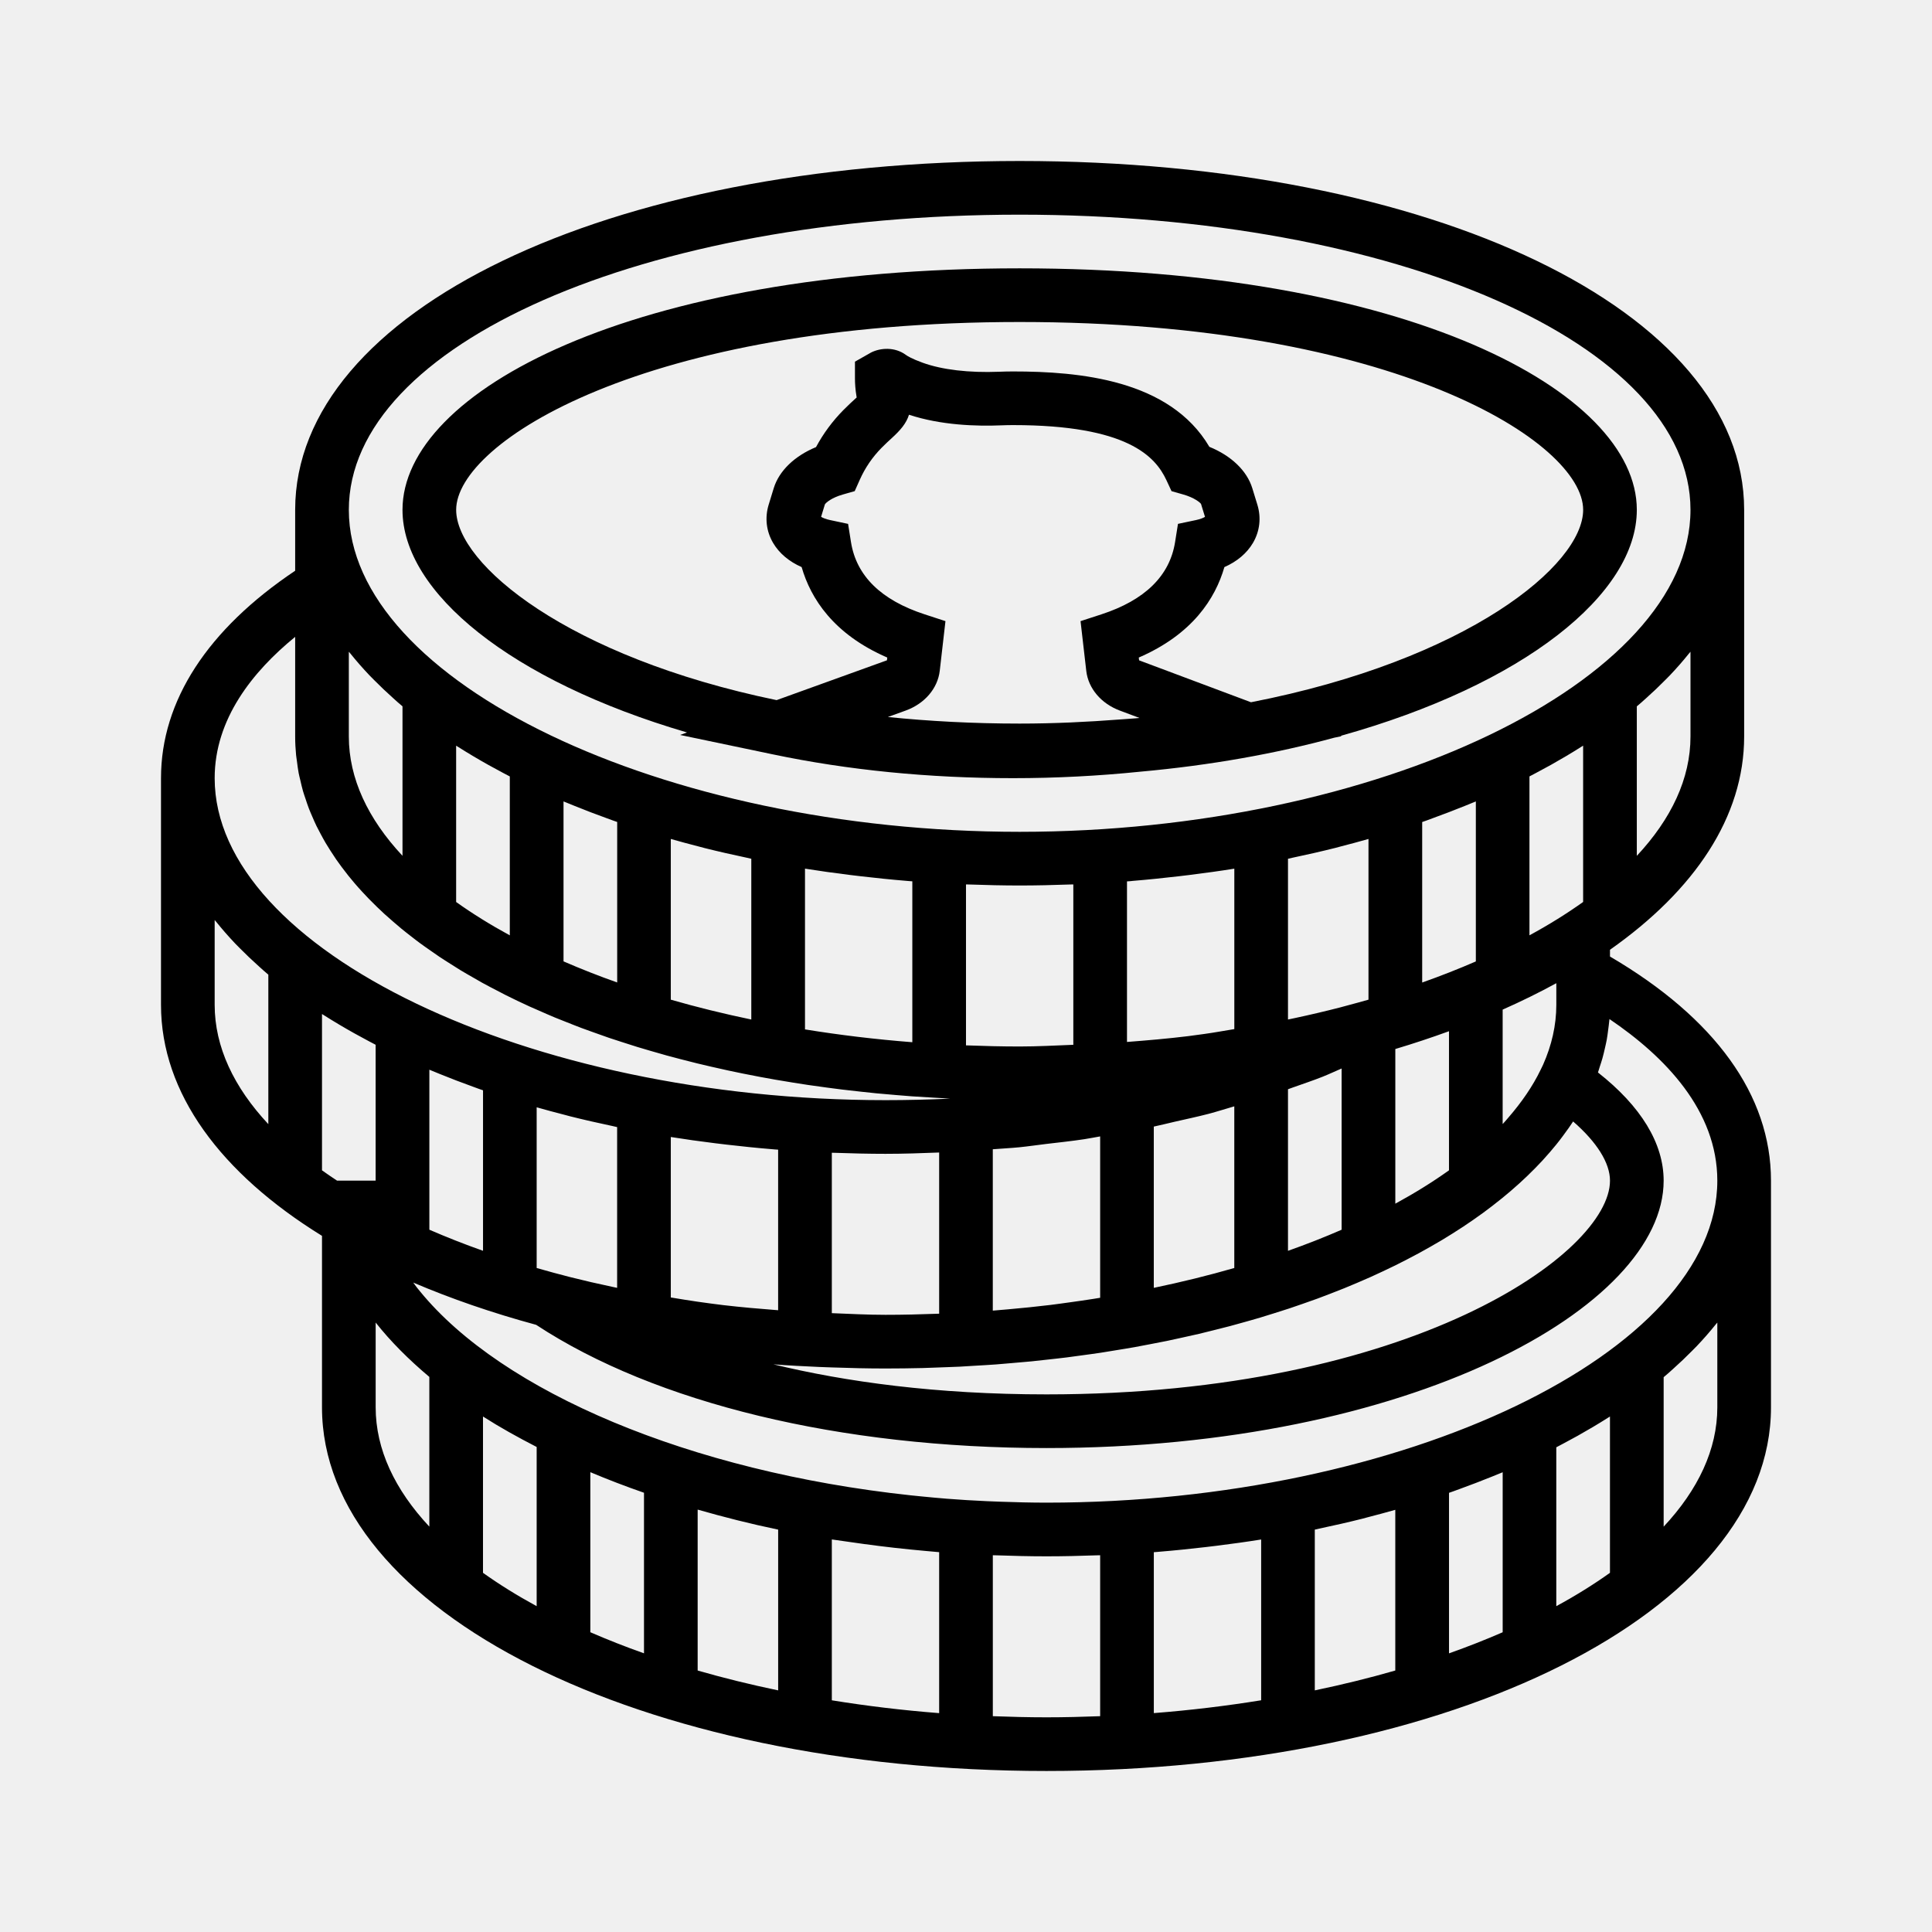
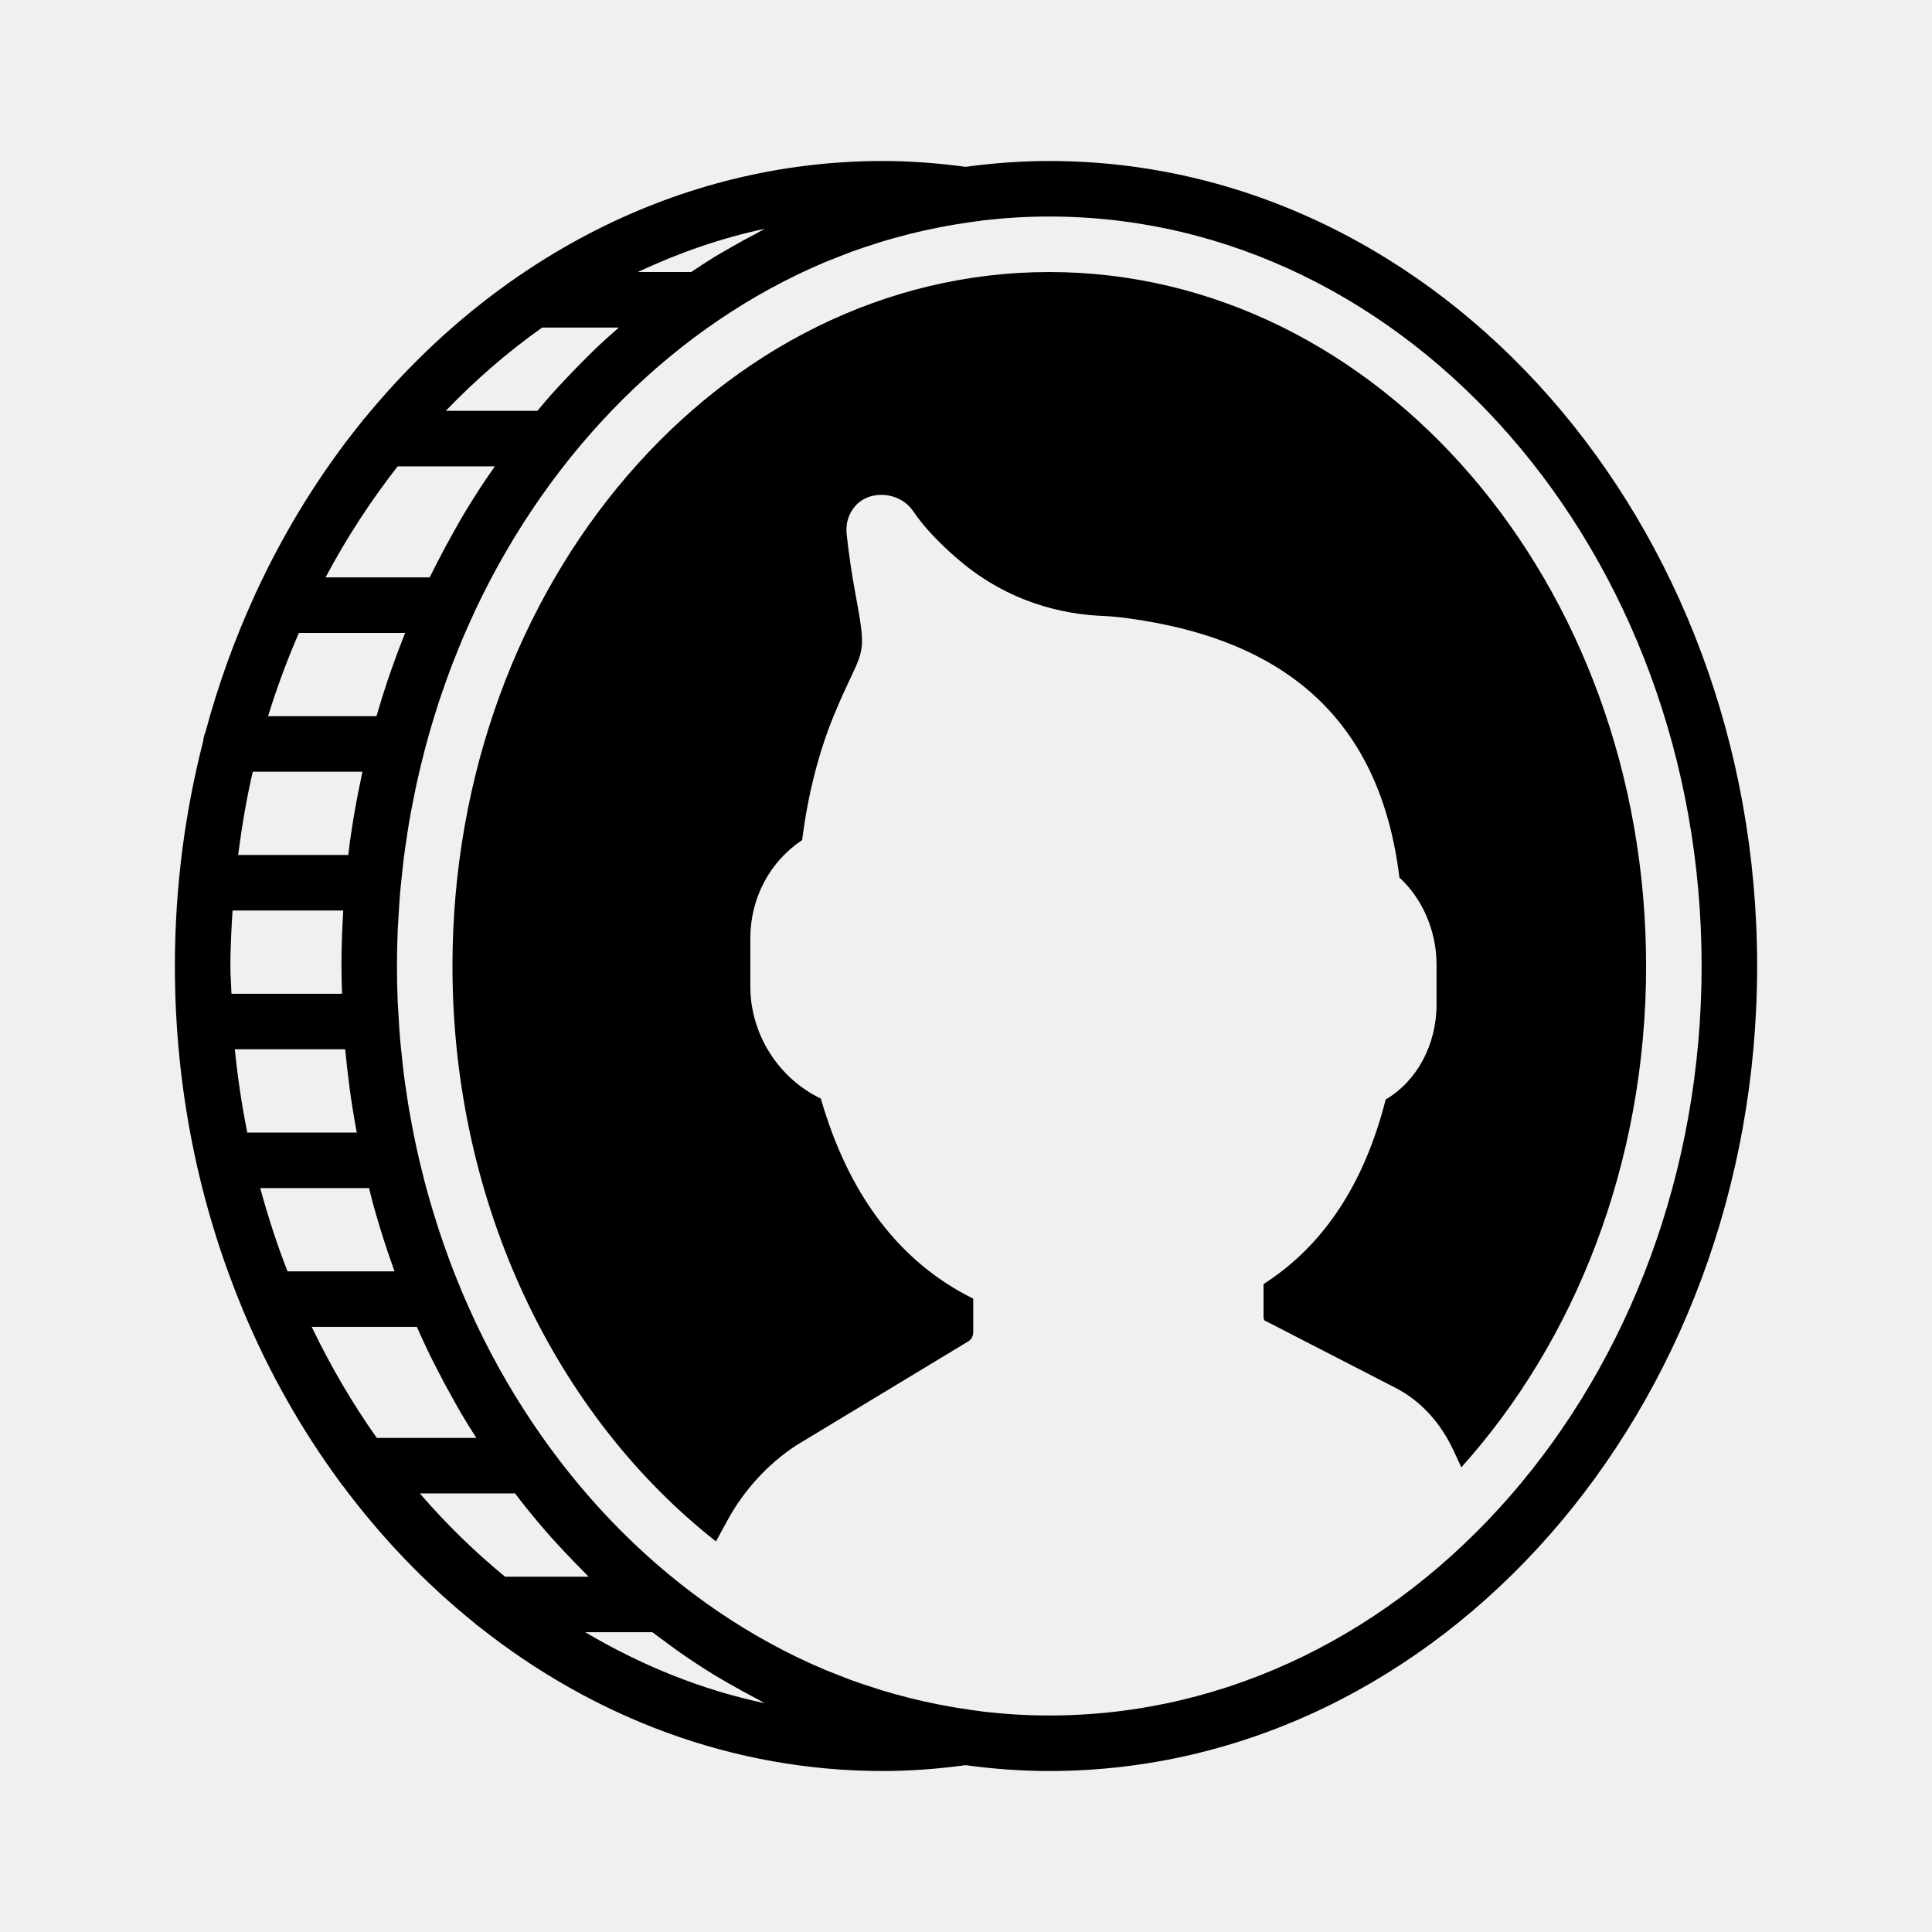
<svg xmlns="http://www.w3.org/2000/svg" version="1.1" viewBox="0 0 24 24">
  <style type="text/css">.st0{fill:#FFFFFF;}
	.st1{fill:#8DC742;}</style>
-   <g transform="matrix(.33333 0 0 .33333 2 2)">
-     <path d="m19.603 21.297-0.257 0.093 3.45 0.722c2.81 0.59 5.825 0.888 8.957 0.888 1.615 0 3.197-0.084 4.737-0.241 2.638-0.238 5.064-0.677 7.235-1.267l0.273-0.056-0.034-0.013c6.819-1.905 11.036-5.28 11.036-8.423 0-4.424-8.603-9-23-9s-23 4.576-23 9c0 3.076 4.04 6.372 10.603 8.297zm8.857-4.402c-1.623-0.529-2.546-1.435-2.746-2.692l-0.108-0.679-0.673-0.143c-0.161-0.034-0.269-0.082-0.333-0.12l0.141-0.462c0.036-0.066 0.253-0.25 0.663-0.368l0.449-0.128 0.19-0.426c0.198-0.444 0.472-0.845 0.813-1.19 0.15-0.152 0.274-0.265 0.374-0.356 0.329-0.3 0.544-0.551 0.646-0.875 1.19 0.393 2.521 0.434 3.443 0.395 0.143-6e-3 0.288-9e-3 0.436-9e-3 4.261 0 5.301 1.169 5.712 2.048l0.193 0.414 0.439 0.125c0.412 0.117 0.631 0.302 0.66 0.352l0.148 0.481c-0.064 0.038-0.172 0.085-0.333 0.119l-0.674 0.142-0.108 0.68c-0.2 1.257-1.124 2.163-2.746 2.692l-0.777 0.253 0.214 1.858c0.076 0.65 0.554 1.215 1.249 1.475l0.734 0.275c-0.24 0.026-0.489 0.036-0.732 0.057-1.193 0.091-2.426 0.153-3.735 0.153-1.74 0-3.376-0.089-4.911-0.245l0.661-0.239c0.709-0.256 1.197-0.825 1.273-1.484l0.213-1.85zm3.54-10.895c13.982 0 21 4.488 21 7 0 2.06-4.316 5.6-12.379 7.171l-4.17-1.562-0.012-0.104c2.005-0.868 2.854-2.203 3.191-3.371 0.47-0.206 0.837-0.515 1.064-0.9 0.255-0.434 0.314-0.94 0.165-1.424l-0.189-0.616c-0.201-0.654-0.786-1.211-1.6-1.542-1.476-2.507-4.854-2.809-7.317-2.809-0.175 0-0.348 4e-3 -0.518 0.011-1.118 0.045-2.13-0.074-2.852-0.337-0.407-0.148-0.569-0.251-0.619-0.288-0.416-0.308-0.952-0.268-1.299-0.093l-0.603 0.342v0.616c0 0.193 0.014 0.423 0.057 0.675 2e-3 0.015 5e-3 0.03 7e-3 0.044-0.015 0.013-0.031 0.027-0.047 0.042-0.119 0.109-0.267 0.244-0.446 0.425-0.407 0.412-0.75 0.875-1.022 1.382-0.801 0.332-1.376 0.884-1.576 1.531l-0.189 0.617c-0.148 0.484-0.09 0.99 0.166 1.424 0.227 0.385 0.594 0.694 1.063 0.9 0.337 1.168 1.187 2.503 3.191 3.371l-0.012 0.103-4.112 1.484c-7.787-1.611-11.942-5.068-11.942-7.092 0-2.512 7.018-7 21-7z" />
-     <path d="m54 29.647v-0.252c3.155-2.219 5-4.954 5-7.947v-8.448c0-7.411-11.607-13-27-13s-27 5.589-27 13v2.27c-3.262 2.186-5 4.846-5 7.73v8.448c0 3.297 2.235 6.283 6 8.609v6.391c0 7.599 11.86 13.552 27 13.552s27-5.953 27-13.552v-8.448c0-3.185-2.086-6.059-6-8.353zm4 8.353c0 6.393-11.682 12-25 12-0.575 0-1.146-0.015-1.714-0.035-0.169-6e-3 -0.338-0.012-0.507-0.02-0.495-0.022-0.987-0.052-1.475-0.09-0.318-0.025-0.633-0.055-0.948-0.086-0.139-0.013-0.278-0.028-0.416-0.042-8.227-0.885-15.225-3.852-18.286-7.6-0.04-0.05-0.083-0.099-0.122-0.15-0.046-0.059-0.087-0.119-0.132-0.179 1.407 0.6 2.938 1.13 4.581 1.575 4.439 2.92 11.346 4.592 19.019 4.592 13.554 0 23-5.252 23-9.965 0-1.389-0.844-2.772-2.448-4.032 0.026-0.071 0.044-0.144 0.068-0.216 0.034-0.104 0.069-0.207 0.098-0.311 0.034-0.121 0.062-0.242 0.09-0.364 0.024-0.105 0.049-0.21 0.069-0.316 0.023-0.123 0.038-0.247 0.054-0.37 0.014-0.107 0.029-0.213 0.039-0.32 3e-3 -0.031 9e-3 -0.062 0.011-0.093 2.069 1.399 4.019 3.412 4.019 6.022zm-20.869 13.836c0.03-2e-3 0.059-6e-3 0.089-8e-3 0.574-0.047 1.139-0.106 1.7-0.171 0.145-0.017 0.289-0.034 0.433-0.052 0.555-0.07 1.106-0.145 1.647-0.232v5.992c-1.293 0.209-2.629 0.371-4 0.478v-5.997c0.043-4e-3 0.087-6e-3 0.131-0.01zm5.869-0.831c0.057-0.012 0.11-0.026 0.166-0.038 0.538-0.114 1.07-0.234 1.59-0.365 0.068-0.017 0.134-0.036 0.202-0.054 0.351-0.09 0.699-0.184 1.041-0.281v5.989c-0.961 0.277-1.963 0.524-3 0.74v-5.991zm5-1.371c0.054-0.019 0.107-0.037 0.16-0.056 0.076-0.027 0.148-0.055 0.224-0.082 0.413-0.149 0.817-0.305 1.214-0.465 0.113-0.046 0.226-0.091 0.337-0.137l0.066-0.027v5.963c-0.638 0.277-1.304 0.54-2 0.786v-5.982zm4-1.698c0.172-0.088 0.338-0.18 0.505-0.27 0.097-0.052 0.194-0.104 0.289-0.157 0.386-0.216 0.761-0.438 1.12-0.666 0.028-0.018 0.057-0.035 0.085-0.053v5.825c-0.608 0.434-1.276 0.85-2 1.243v-5.922zm-40-1.146c0.623 0.399 1.298 0.774 2 1.135v5.933c-0.724-0.394-1.392-0.809-2-1.243zm-6-15c0.028 0.018 0.057 0.035 0.085 0.053 0.36 0.228 0.734 0.45 1.12 0.666 0.095 0.053 0.193 0.105 0.289 0.157 0.167 0.091 0.333 0.182 0.505 0.27v5.064h-1.437c-0.193-0.127-0.38-0.255-0.562-0.385zm4.403 2.24c0.396 0.161 0.8 0.316 1.214 0.465 0.075 0.027 0.148 0.056 0.224 0.082 0.053 0.019 0.107 0.037 0.16 0.056v5.981c-0.696-0.246-1.362-0.509-2-0.786v-5.963l0.066 0.027c0.11 0.048 0.223 0.093 0.336 0.138zm4.84 1.571c0.52 0.131 1.052 0.251 1.59 0.365 0.056 0.012 0.11 0.026 0.166 0.038v5.991c-0.057-0.012-0.114-0.024-0.17-0.036-0.537-0.113-1.065-0.235-1.584-0.366-0.423-0.107-0.837-0.221-1.245-0.338v-5.989c0.342 0.098 0.69 0.191 1.041 0.281 0.068 0.018 0.134 0.037 0.202 0.054zm5.836 1.056c0.561 0.065 1.127 0.124 1.7 0.171 0.03 2e-3 0.059 6e-3 0.089 8e-3 0.043 3e-3 0.087 6e-3 0.131 9e-3v5.984c-0.688-0.053-1.373-0.112-2.048-0.191-0.326-0.038-0.647-0.085-0.969-0.129-0.332-0.046-0.655-0.104-0.983-0.156v-5.98c0.541 0.087 1.092 0.163 1.647 0.232 0.145 0.018 0.289 0.035 0.433 0.052zm5.921 0.343c0.671 0 1.336-0.023 2-0.049v6.007c-0.021 1e-3 -0.042 2e-3 -0.063 2e-3 -0.642 0.024-1.286 0.04-1.937 0.04-0.67 0-1.334-0.036-2-0.062v-5.978c0.044 2e-3 0.09 1e-3 0.134 3e-3 0.617 0.022 1.238 0.037 1.866 0.037zm-20-18.711c0.016 0.02 0.035 0.039 0.051 0.058 0.222 0.277 0.461 0.55 0.715 0.818 0.057 0.06 0.117 0.118 0.175 0.177 0.226 0.229 0.463 0.454 0.711 0.676 0.059 0.053 0.115 0.106 0.176 0.158 0.058 0.05 0.114 0.099 0.172 0.147v5.571c-1.285-1.376-2-2.881-2-4.446zm4 3.501c0.028 0.018 0.057 0.035 0.085 0.053 0.36 0.228 0.734 0.45 1.12 0.666 0.095 0.053 0.193 0.105 0.289 0.157 0.167 0.091 0.333 0.182 0.505 0.27v5.922c-0.724-0.394-1.392-0.809-2-1.243v-5.825zm4 2.076 0.066 0.027c0.111 0.047 0.224 0.092 0.337 0.137 0.396 0.161 0.8 0.316 1.214 0.465 0.075 0.027 0.148 0.056 0.224 0.082 0.053 0.019 0.107 0.037 0.16 0.056v5.981c-0.696-0.246-1.362-0.509-2-0.786v-5.962zm4 1.4c0.342 0.098 0.69 0.191 1.041 0.281 0.068 0.018 0.134 0.037 0.202 0.054 0.52 0.131 1.052 0.251 1.59 0.365 0.056 0.012 0.11 0.026 0.166 0.038v5.991c-1.037-0.216-2.039-0.463-3-0.74v-5.989zm5 1.106c0.541 0.087 1.092 0.163 1.647 0.232 0.144 0.018 0.288 0.035 0.433 0.052 0.561 0.065 1.127 0.124 1.7 0.171 0.03 2e-3 0.059 6e-3 0.089 8e-3 0.043 3e-3 0.087 6e-3 0.131 9e-3v5.997c-1.371-0.107-2.707-0.268-4-0.478zm8 0.628c0.628 0 1.249-0.015 1.866-0.037 0.044-2e-3 0.09-1e-3 0.134-3e-3v5.977c-0.666 0.026-1.329 0.063-2 0.063-0.673 0-1.339-0.017-2-0.042v-5.998c0.044 2e-3 0.09 1e-3 0.134 3e-3 0.617 0.022 1.238 0.037 1.866 0.037zm4.22-0.172c0.574-0.047 1.139-0.106 1.7-0.171 0.145-0.017 0.289-0.034 0.433-0.052 0.555-0.07 1.106-0.145 1.647-0.232v5.979c-0.376 0.06-0.744 0.13-1.126 0.182-0.2 0.027-0.398 0.056-0.6 0.081-0.749 0.092-1.51 0.157-2.274 0.216v-5.984c0.043-3e-3 0.087-6e-3 0.131-9e-3 0.03-4e-3 0.059-8e-3 0.089-0.01zm7.537-1.227c0.068-0.017 0.134-0.036 0.202-0.054 0.351-0.09 0.699-0.184 1.041-0.281v5.989c-0.128 0.037-0.257 0.073-0.386 0.108-1e-3 0-3e-3 0-4e-3 1e-3 -0.224 0.062-0.45 0.124-0.678 0.183-0.551 0.142-1.111 0.273-1.681 0.395-0.084 0.018-0.167 0.036-0.251 0.053v-5.991c0.057-0.012 0.11-0.026 0.166-0.038 0.539-0.114 1.071-0.234 1.591-0.365zm3.627-1.105c0.413-0.149 0.817-0.305 1.214-0.465 0.113-0.046 0.226-0.091 0.337-0.137l0.066-0.027v5.963c-0.638 0.277-1.304 0.54-2 0.786v-5.981c0.054-0.019 0.107-0.037 0.16-0.056 0.075-0.028 0.148-0.056 0.223-0.083zm4.41-1.988c0.386-0.216 0.761-0.438 1.12-0.666 0.028-0.018 0.057-0.035 0.085-0.053v5.825c-0.608 0.434-1.276 0.85-2 1.243v-5.922c0.172-0.088 0.338-0.18 0.505-0.27 0.098-0.052 0.195-0.104 0.29-0.157zm-27.267 22.435c0.038 2e-3 0.076 3e-3 0.113 4e-3 0.042 2e-3 0.085 3e-3 0.128 5e-3 0.084 3e-3 0.168 6e-3 0.252 9e-3 0.654 0.023 1.312 0.039 1.98 0.039 0.468 0 0.932-6e-3 1.393-0.017 0.151-4e-3 0.299-0.011 0.449-0.016 0.062-2e-3 0.124-5e-3 0.187-7e-3 0.091-3e-3 0.183-6e-3 0.274-0.01 0.155-6e-3 0.311-0.01 0.465-0.018 0.18-9e-3 0.358-0.022 0.537-0.033 0.271-0.016 0.543-0.03 0.811-0.05 0.197-0.015 0.391-0.033 0.587-0.05 0.248-0.021 0.497-0.041 0.742-0.065 0.196-0.019 0.388-0.043 0.582-0.064 0.241-0.027 0.484-0.052 0.723-0.082 0.196-0.024 0.388-0.053 0.582-0.079 0.232-0.032 0.464-0.062 0.693-0.097 0.195-0.029 0.386-0.062 0.578-0.094 0.225-0.037 0.45-0.072 0.672-0.112 0.192-0.034 0.38-0.072 0.57-0.108 0.216-0.041 0.434-0.082 0.647-0.126 0.19-0.039 0.377-0.082 0.565-0.123 0.209-0.046 0.418-0.091 0.624-0.139 0.185-0.044 0.367-0.09 0.549-0.136 0.204-0.051 0.408-0.101 0.608-0.154 0.178-0.047 0.352-0.097 0.528-0.146 0.199-0.056 0.399-0.111 0.595-0.17 0.174-0.052 0.345-0.106 0.516-0.16 0.191-0.06 0.381-0.119 0.568-0.181 0.17-0.056 0.337-0.115 0.504-0.173 0.183-0.064 0.366-0.127 0.545-0.193 0.165-0.06 0.326-0.123 0.487-0.185 0.176-0.068 0.352-0.136 0.524-0.206 0.157-0.064 0.311-0.13 0.466-0.195 0.17-0.073 0.341-0.145 0.507-0.22 0.15-0.067 0.297-0.136 0.444-0.205 0.163-0.076 0.325-0.153 0.485-0.232 0.144-0.071 0.286-0.144 0.427-0.217 0.154-0.08 0.308-0.16 0.458-0.242 0.138-0.075 0.273-0.151 0.407-0.227 0.147-0.084 0.293-0.168 0.436-0.253 0.13-0.078 0.257-0.156 0.383-0.236 0.14-0.088 0.278-0.176 0.413-0.265 0.122-0.081 0.242-0.163 0.361-0.245 0.131-0.091 0.261-0.183 0.388-0.276 0.114-0.083 0.226-0.168 0.336-0.253 0.123-0.095 0.244-0.19 0.363-0.287 0.106-0.086 0.21-0.173 0.313-0.261 0.114-0.098 0.226-0.197 0.336-0.296 0.098-0.089 0.194-0.178 0.288-0.269 0.105-0.101 0.207-0.203 0.308-0.305 0.09-0.092 0.178-0.184 0.264-0.277 0.095-0.104 0.187-0.208 0.278-0.313 0.081-0.095 0.162-0.19 0.239-0.286 0.086-0.106 0.168-0.214 0.248-0.322 0.072-0.097 0.144-0.194 0.212-0.292 0.055-0.079 0.109-0.158 0.161-0.238 0.884 0.769 1.374 1.545 1.374 2.206 0 2.704-7.412 7.965-21 7.965-4.115 0-7.484-0.469-10.179-1.12 0.562 0.043 1.132 0.073 1.706 0.098zm17.473-4.328v-6.022c0.064-0.023 0.127-0.046 0.191-0.069 0.367-0.131 0.742-0.255 1.097-0.396 0.244-0.097 0.472-0.206 0.711-0.308v6.009c-0.637 0.277-1.303 0.54-1.999 0.786zm-4.217-4.812c0.419-0.096 0.844-0.185 1.253-0.292 0.328-0.086 0.641-0.188 0.963-0.281v6.025c-0.961 0.277-1.963 0.524-3 0.74v-6.01c0.266-0.056 0.523-0.122 0.784-0.182zm8.217 3.055v-5.764c0.689-0.206 1.354-0.428 2-0.663v5.184c-0.608 0.434-1.276 0.849-2 1.243zm-14.014-2.102c0.33-0.033 0.652-0.082 0.979-0.121 0.482-0.057 0.968-0.108 1.443-0.18 0.2-0.03 0.393-0.071 0.592-0.104v6.014c-0.084 0.014-0.169 0.027-0.253 0.041-0.299 0.046-0.6 0.091-0.904 0.132-0.235 0.032-0.469 0.066-0.707 0.095-0.517 0.062-1.04 0.116-1.568 0.162-0.175 0.016-0.35 0.031-0.526 0.045-0.014 1e-3 -0.029 2e-3 -0.043 3e-3v-6.013c0.329-0.027 0.661-0.042 0.987-0.074zm20.014-5.308c0 0.761-0.172 1.507-0.493 2.231l-0.091 0.188c-0.297 0.617-0.709 1.212-1.206 1.786-0.06 0.068-0.115 0.137-0.178 0.204-0.01 0.011-0.022 0.021-0.032 0.032v-4.263c0.7-0.311 1.369-0.639 2-0.985zm-36 17.416c0.643 0.271 1.31 0.527 2 0.767v5.984c-0.696-0.246-1.362-0.509-2-0.786zm4 1.395c0.968 0.277 1.964 0.531 3 0.746v5.991c-1.037-0.216-2.039-0.463-3-0.74zm5 1.112c0.156 0.025 0.318 0.044 0.476 0.068 0.239 0.036 0.48 0.07 0.721 0.102 0.377 0.051 0.755 0.099 1.138 0.142 0.381 0.043 0.764 0.081 1.15 0.116 0.172 0.015 0.342 0.032 0.515 0.046v5.999c-1.371-0.107-2.707-0.268-4-0.478zm32-33.082v3.16c0 1.565-0.715 3.07-2 4.446v-5.571c0.058-0.048 0.114-0.097 0.171-0.146 0.06-0.052 0.117-0.106 0.176-0.158 0.249-0.222 0.486-0.447 0.711-0.676 0.058-0.059 0.119-0.118 0.175-0.177 0.255-0.268 0.493-0.541 0.715-0.818 0.017-0.022 0.036-0.041 0.052-0.06zm-25-16.289c14.019 0 25 4.832 25 11 0 6.393-11.682 12-25 12s-25-5.607-25-12c0-6.168 10.981-11 25-11zm-27 15.734v3.714c0 0.231 0.012 0.46 0.034 0.688 7e-3 0.076 0.022 0.151 0.031 0.227 0.019 0.151 0.038 0.302 0.066 0.452 0.017 0.089 0.041 0.177 0.062 0.266 0.031 0.134 0.061 0.269 0.099 0.402 0.027 0.094 0.061 0.187 0.092 0.281 0.041 0.125 0.082 0.25 0.13 0.374 0.037 0.097 0.08 0.192 0.121 0.288 0.051 0.119 0.103 0.239 0.16 0.357 0.047 0.096 0.098 0.191 0.149 0.286 0.062 0.116 0.124 0.231 0.191 0.345 0.056 0.095 0.116 0.19 0.176 0.284 0.071 0.112 0.144 0.223 0.22 0.334 0.065 0.094 0.134 0.188 0.203 0.281 0.081 0.108 0.163 0.216 0.249 0.323 0.074 0.092 0.151 0.184 0.229 0.276 0.09 0.106 0.183 0.21 0.279 0.314 0.082 0.09 0.166 0.179 0.252 0.268 0.1 0.103 0.204 0.205 0.309 0.307 0.09 0.087 0.18 0.174 0.274 0.259 0.11 0.1 0.223 0.2 0.338 0.298 0.098 0.084 0.195 0.169 0.296 0.252 0.119 0.098 0.244 0.194 0.368 0.291 0.104 0.081 0.207 0.162 0.315 0.241 0.13 0.096 0.265 0.19 0.4 0.284 0.11 0.077 0.217 0.154 0.33 0.229 0.142 0.095 0.29 0.188 0.438 0.281 0.113 0.071 0.223 0.144 0.339 0.214 0.159 0.097 0.325 0.19 0.49 0.285 0.111 0.063 0.218 0.128 0.331 0.19 0.205 0.113 0.417 0.222 0.629 0.331 0.079 0.041 0.155 0.083 0.235 0.123 0.293 0.147 0.593 0.29 0.899 0.43 0.106 0.048 0.217 0.094 0.325 0.142 0.206 0.091 0.411 0.182 0.623 0.27 0.131 0.054 0.267 0.106 0.4 0.159 0.194 0.077 0.387 0.155 0.586 0.23 0.146 0.055 0.295 0.107 0.443 0.16 0.193 0.069 0.385 0.139 0.581 0.206 0.155 0.053 0.313 0.103 0.471 0.154 0.196 0.064 0.391 0.127 0.59 0.188 0.163 0.05 0.329 0.098 0.494 0.146 0.199 0.058 0.399 0.116 0.601 0.172 0.17 0.047 0.341 0.091 0.513 0.136 0.204 0.053 0.408 0.106 0.615 0.156 0.175 0.043 0.352 0.084 0.53 0.125 0.21 0.048 0.421 0.096 0.634 0.142 0.18 0.039 0.361 0.076 0.542 0.113 0.216 0.044 0.432 0.086 0.651 0.127 0.183 0.034 0.367 0.068 0.552 0.1 0.223 0.039 0.449 0.076 0.675 0.112 0.185 0.03 0.371 0.059 0.558 0.087 0.23 0.034 0.463 0.066 0.696 0.097 0.187 0.025 0.374 0.05 0.563 0.073 0.24 0.029 0.482 0.056 0.724 0.082 0.186 0.02 0.371 0.041 0.558 0.059 0.25 0.024 0.502 0.045 0.754 0.066 0.186 0.015 0.37 0.032 0.557 0.045 0.263 0.019 0.529 0.034 0.795 0.049 0.177 0.01 0.353 0.022 0.532 0.031 0.038 2e-3 0.075 5e-3 0.113 7e-3 -0.797 0.037-1.601 0.057-2.41 0.057-13.318 0-25-5.607-25-12 0-2.203 1.415-3.973 3-5.266zm-3 13.714v-3.16c0.016 0.02 0.035 0.039 0.051 0.058 0.222 0.277 0.461 0.55 0.715 0.818 0.057 0.06 0.117 0.118 0.175 0.177 0.226 0.229 0.463 0.454 0.711 0.676 0.059 0.053 0.115 0.106 0.176 0.158 0.058 0.051 0.114 0.1 0.172 0.148v5.571c-1.285-1.376-2-2.881-2-4.446zm6 15v-3.16c0.558 0.707 1.235 1.382 2 2.026v5.579c-1.285-1.375-2-2.88-2-4.445zm23 11.51v-5.998c0.048 2e-3 0.097 1e-3 0.145 3e-3 0.614 0.022 1.232 0.037 1.855 0.037 0.628 0 1.249-0.015 1.866-0.037 0.044-2e-3 0.09-1e-3 0.134-3e-3v5.998c-0.661 0.025-1.327 0.042-2 0.042s-1.339-0.017-2-0.042zm27-14.669v3.16c0 1.565-0.715 3.07-2 4.446v-5.571c0.058-0.048 0.114-0.097 0.171-0.146 0.06-0.052 0.117-0.106 0.176-0.158 0.249-0.222 0.486-0.447 0.711-0.676 0.058-0.059 0.119-0.118 0.175-0.177 0.255-0.268 0.493-0.541 0.715-0.818 0.017-0.022 0.036-0.041 0.052-0.06z" />
+   <g transform="matrix(.34483 0 0 .34483 2 2)">
+     <path d="m32 0c-1.021 0-2.025 0.076-3.015 0.21-1.032-0.138-2.013-0.21-2.985-0.21-7.362 0-14.001 3.571-18.66 9.264-0.047 0.042-0.081 0.092-0.119 0.142-1.485 1.839-2.761 3.898-3.793 6.126-0.026 0.049-0.049 0.097-0.068 0.15-0.711 1.557-1.304 3.193-1.76 4.897-0.045 0.096-0.065 0.201-0.078 0.31-0.661 2.576-1.022 5.296-1.022 8.111 0 4.404 0.872 8.579 2.423 12.321 0.014 0.04 0.027 0.078 0.046 0.116 0.93 2.218 2.1 4.28 3.473 6.145 0.035 0.048 0.064 0.099 0.107 0.14 1.39 1.865 2.983 3.526 4.74 4.942 0.05 0.055 0.11 0.096 0.172 0.139 4.127 3.272 9.138 5.197 14.539 5.197 0.972 0 1.953-0.072 2.985-0.21 0.99 0.134 1.994 0.21 3.015 0.21 14.061 0 25.5-13.009 25.5-29s-11.439-29-25.5-29zm-10.56 2.614c-0.331 0.172-0.658 0.352-0.981 0.539-0.181 0.105-0.363 0.206-0.541 0.316-0.277 0.17-0.548 0.35-0.818 0.531h-1.925c1.462-0.684 2.988-1.223 4.579-1.558-0.107 0.053-0.208 0.117-0.314 0.172zm-10.08 43.386h-3.586c-0.882-1.246-1.665-2.585-2.345-4h3.788c0.157 0.354 0.318 0.705 0.487 1.051 0.073 0.149 0.149 0.296 0.225 0.444 0.205 0.402 0.417 0.797 0.638 1.186 0.082 0.145 0.161 0.292 0.246 0.436 0.176 0.299 0.361 0.591 0.547 0.883zm-6.392-29h3.827c-0.175 0.437-0.341 0.879-0.498 1.327-0.043 0.124-0.087 0.247-0.129 0.371-0.144 0.43-0.278 0.864-0.405 1.302h-3.906c0.318-1.031 0.69-2.031 1.111-3zm-2.468 12c0-0.674 0.036-1.338 0.078-2h3.987c-1e-3 0.016-1e-3 0.032-2e-3 0.048-0.037 0.646-0.063 1.295-0.063 1.952 0 0.335 0.012 0.667 0.022 1h-3.983c-0.011-0.334-0.039-0.663-0.039-1zm4.136 3c0.038 0.421 0.087 0.839 0.141 1.255 4e-3 0.03 6e-3 0.061 0.01 0.092 0.074 0.556 0.164 1.107 0.265 1.653h-3.944c-0.195-0.982-0.349-1.981-0.448-3zm0.62-10c-0.026 0.118-0.048 0.238-0.072 0.356-0.027 0.132-0.055 0.263-0.081 0.395-0.122 0.627-0.23 1.26-0.315 1.902-4e-3 0.03-6e-3 0.061-0.01 0.092-0.012 0.085-0.019 0.17-0.03 0.255h-3.969c0.132-1.018 0.299-2.022 0.528-3zm0.239 15c0.031 0.122 0.06 0.246 0.092 0.367 0.012 0.044 0.022 0.09 0.034 0.134 0.165 0.609 0.35 1.208 0.548 1.8 0.042 0.125 0.086 0.247 0.129 0.371 0.037 0.11 0.074 0.22 0.113 0.328h-3.853c-0.379-0.971-0.705-1.973-0.983-3zm3.317-24.116c-0.084 0.143-0.164 0.291-0.246 0.436-0.221 0.389-0.434 0.785-0.638 1.186-0.075 0.148-0.152 0.294-0.225 0.444-8e-3 0.016-0.017 0.033-0.025 0.05h-3.749c0.757-1.427 1.629-2.762 2.596-4h3.503c-0.122 0.175-0.245 0.349-0.364 0.527-0.295 0.443-0.579 0.895-0.852 1.357zm2.92-6.884h2.762c-0.248 0.217-0.496 0.435-0.737 0.662-0.201 0.19-0.396 0.387-0.592 0.584-0.198 0.199-0.394 0.401-0.586 0.606-0.185 0.197-0.37 0.393-0.55 0.596-0.16 0.18-0.313 0.367-0.468 0.552h-3.302c1.074-1.117 2.233-2.124 3.473-3zm-4.408 42h3.432c0.113 0.148 0.225 0.296 0.341 0.441 0.302 0.38 0.613 0.75 0.932 1.111 0.179 0.203 0.365 0.399 0.55 0.596 0.193 0.206 0.389 0.408 0.588 0.607 0.08 0.08 0.156 0.166 0.237 0.245h-3.008c-1.099-0.899-2.126-1.903-3.072-3zm12.429 7.558c-2.293-0.483-4.46-1.369-6.47-2.558h2.419c0.128 0.099 0.26 0.192 0.389 0.288 0.207 0.154 0.414 0.309 0.625 0.456 0.393 0.274 0.794 0.537 1.201 0.787 0.178 0.109 0.36 0.211 0.541 0.316 0.323 0.187 0.65 0.367 0.981 0.539 0.107 0.055 0.208 0.119 0.314 0.172zm10.247 0.442c-0.795 0-1.58-0.047-2.354-0.136l-0.387-0.054c-0.054-7e-3 -0.107-0.016-0.16-0.023-0.346-0.049-0.689-0.106-1.029-0.172-0.029-6e-3 -0.057-0.012-0.085-0.018-0.331-0.065-0.659-0.138-0.984-0.219-0.049-0.012-0.098-0.026-0.147-0.039-0.303-0.078-0.605-0.16-0.903-0.251-0.091-0.028-0.182-0.06-0.273-0.089-0.255-0.081-0.509-0.164-0.76-0.255-0.204-0.074-0.405-0.156-0.606-0.236-0.137-0.054-0.276-0.105-0.411-0.162-5.377-2.275-9.836-6.748-12.549-12.466-0.025-0.052-0.048-0.107-0.072-0.159-0.145-0.311-0.286-0.625-0.421-0.943-0.054-0.127-0.104-0.256-0.156-0.384-0.101-0.248-0.201-0.497-0.295-0.749-0.061-0.162-0.118-0.327-0.176-0.491-0.079-0.222-0.157-0.445-0.23-0.67-0.06-0.184-0.117-0.37-0.174-0.555-0.065-0.211-0.128-0.423-0.188-0.636-0.056-0.195-0.109-0.393-0.16-0.59-0.054-0.209-0.106-0.42-0.156-0.631-0.048-0.202-0.094-0.404-0.138-0.608-0.046-0.213-0.088-0.427-0.129-0.642-0.039-0.205-0.078-0.41-0.114-0.617-0.038-0.221-0.071-0.443-0.104-0.666-0.03-0.202-0.061-0.403-0.087-0.607-0.031-0.24-0.055-0.483-0.08-0.725-0.02-0.189-0.042-0.377-0.058-0.567-0.024-0.278-0.04-0.558-0.056-0.839-9e-3 -0.158-0.022-0.314-0.029-0.472-0.018-0.44-0.029-0.883-0.029-1.329s0.011-0.889 0.029-1.33c7e-3 -0.158 0.02-0.315 0.029-0.472 0.016-0.28 0.032-0.561 0.056-0.839 0.016-0.19 0.038-0.378 0.058-0.567 0.025-0.242 0.05-0.484 0.08-0.725 0.026-0.203 0.057-0.405 0.087-0.607 0.033-0.223 0.066-0.445 0.104-0.666 0.035-0.207 0.074-0.412 0.114-0.617 0.041-0.215 0.084-0.429 0.129-0.642 0.044-0.204 0.09-0.406 0.138-0.608 0.05-0.211 0.102-0.422 0.156-0.631 0.051-0.198 0.104-0.395 0.159-0.591 0.06-0.213 0.123-0.425 0.188-0.636 0.057-0.186 0.114-0.371 0.174-0.555 0.074-0.225 0.152-0.448 0.231-0.671 0.058-0.164 0.115-0.328 0.176-0.49 0.095-0.252 0.194-0.501 0.295-0.749 0.052-0.128 0.102-0.257 0.156-0.384 0.135-0.318 0.276-0.632 0.421-0.943 0.025-0.053 0.047-0.107 0.072-0.159 2.713-5.718 7.172-10.19 12.549-12.466 0.136-0.057 0.274-0.108 0.411-0.162 0.201-0.08 0.402-0.162 0.606-0.236 0.251-0.091 0.505-0.173 0.76-0.255 0.091-0.029 0.181-0.061 0.273-0.089 0.298-0.091 0.6-0.174 0.903-0.251 0.048-0.011 0.097-0.026 0.146-0.038 0.325-0.081 0.653-0.153 0.984-0.219 0.029-6e-3 0.057-0.012 0.085-0.018 0.34-0.066 0.683-0.123 1.029-0.172 0.053-8e-3 0.107-0.016 0.16-0.023l0.387-0.054c0.775-0.088 1.56-0.135 2.355-0.135 12.958 0 23.5 12.112 23.5 27s-10.542 27-23.5 27z" />
+     <path d="m32 4c-11.855 0-21.5 11.215-21.5 25 0 8.618 3.77 16.232 9.493 20.729l0.413-0.758c0.597-1.094 1.453-2.028 2.475-2.701l6.21-3.753c0.1-0.06 0.169-0.19 0.169-0.316v-1.218c-2.642-1.305-4.486-3.725-5.49-7.207-1.52-0.727-2.54-2.315-2.54-4.041v-1.73c0-1.457 0.703-2.767 1.867-3.541 0.208-1.645 0.594-3.159 1.149-4.508 0.236-0.573 0.436-0.998 0.599-1.343 0.496-1.053 0.525-1.116 0.17-3.027-0.132-0.71-0.238-1.433-0.315-2.147-0.042-0.382 0.072-0.744 0.318-1.019 0.536-0.597 1.609-0.502 2.081 0.198 0.369 0.547 0.918 1.135 1.633 1.746 1.828 1.566 3.814 1.965 5.159 2.023 0.287 0.012 0.579 0.038 0.875 0.077 5.95 0.785 9.175 3.845 9.848 9.35 0.834 0.767 1.337 1.926 1.337 3.135v1.438c0 1.461-0.718 2.768-1.833 3.422-0.769 3.041-2.246 5.273-4.399 6.649v1.182c0 0.073 0.022 0.115 0.03 0.125l4.691 2.415c0.909 0.458 1.647 1.247 2.125 2.279l0.278 0.601c4.097-4.554 6.657-10.964 6.657-18.06 0-13.785-9.645-25-21.5-25z" />
  </g>
</svg>
